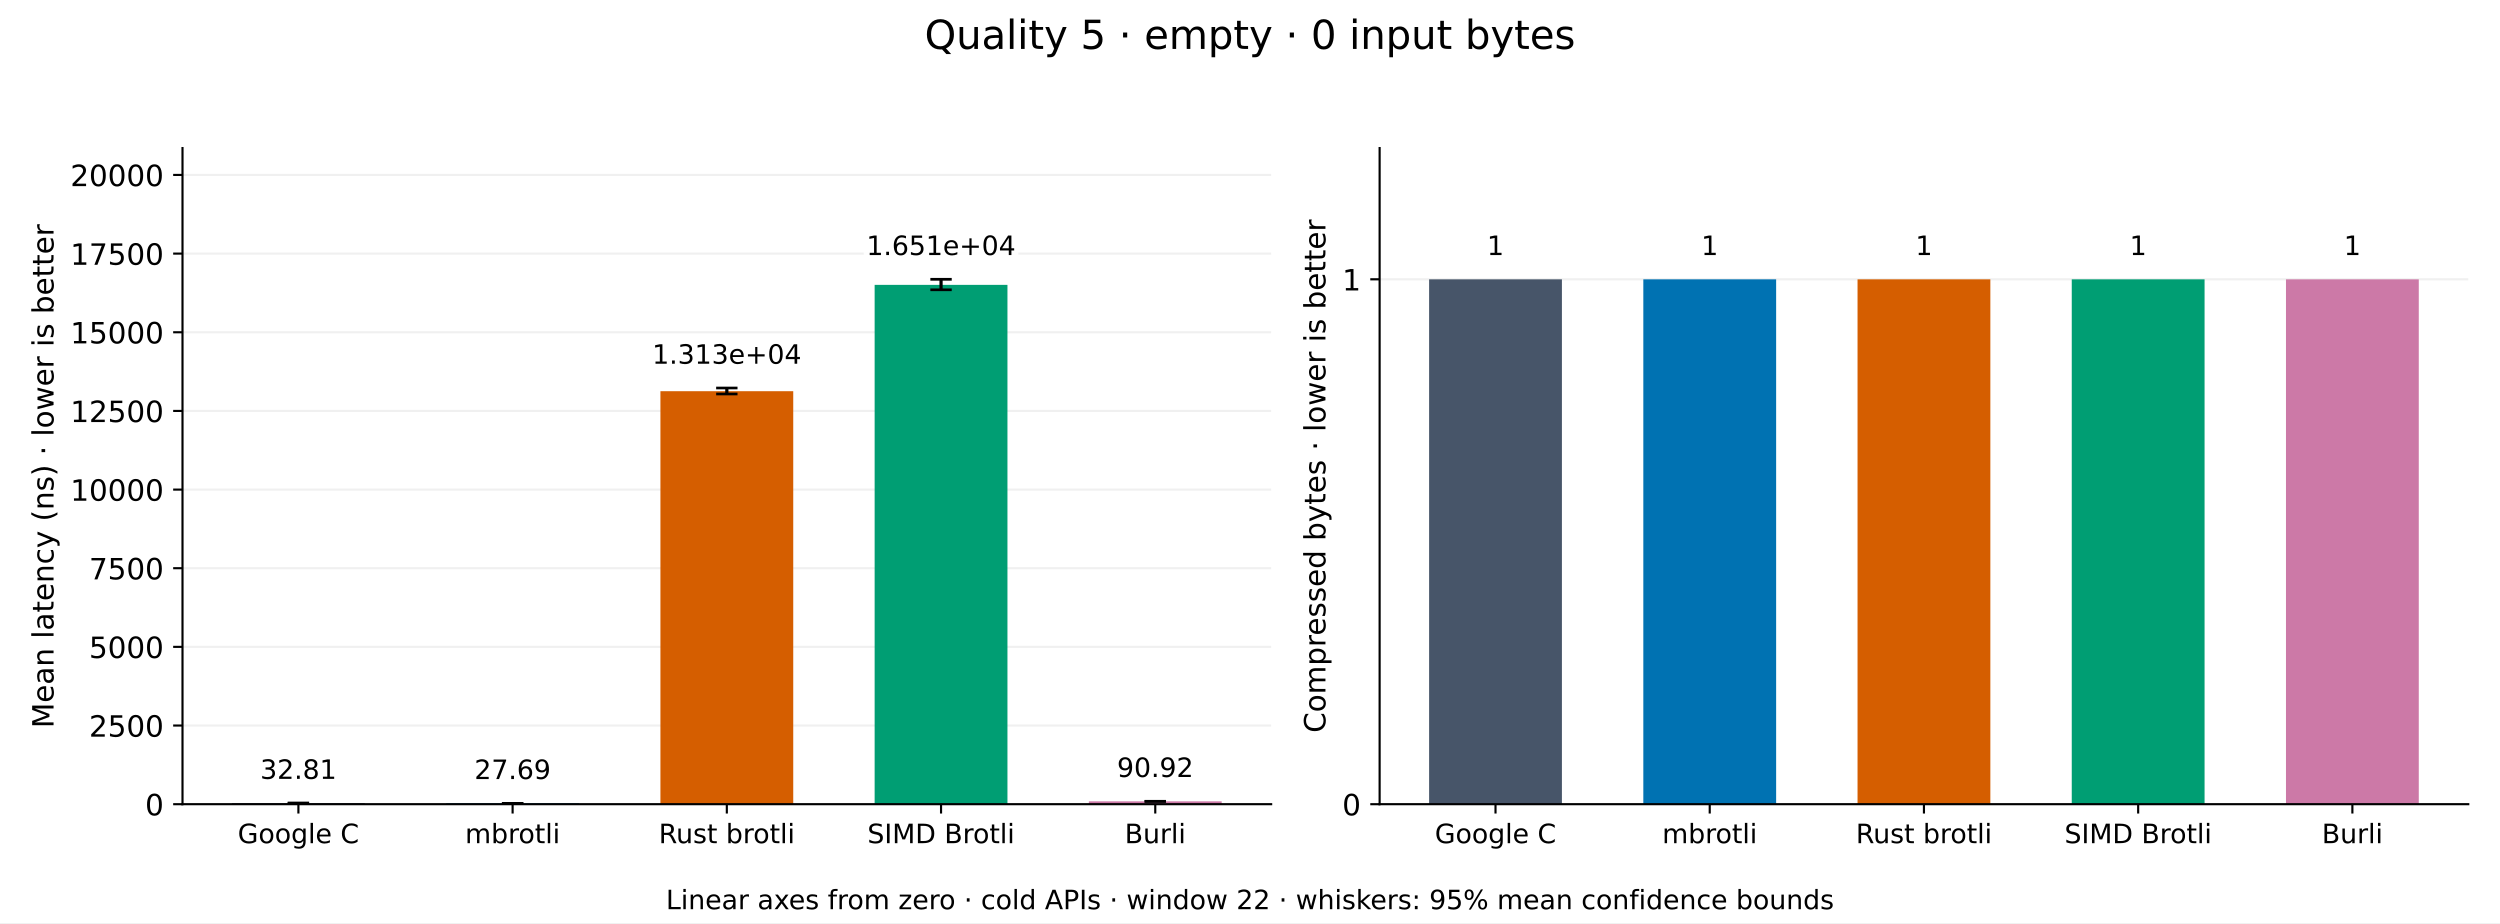
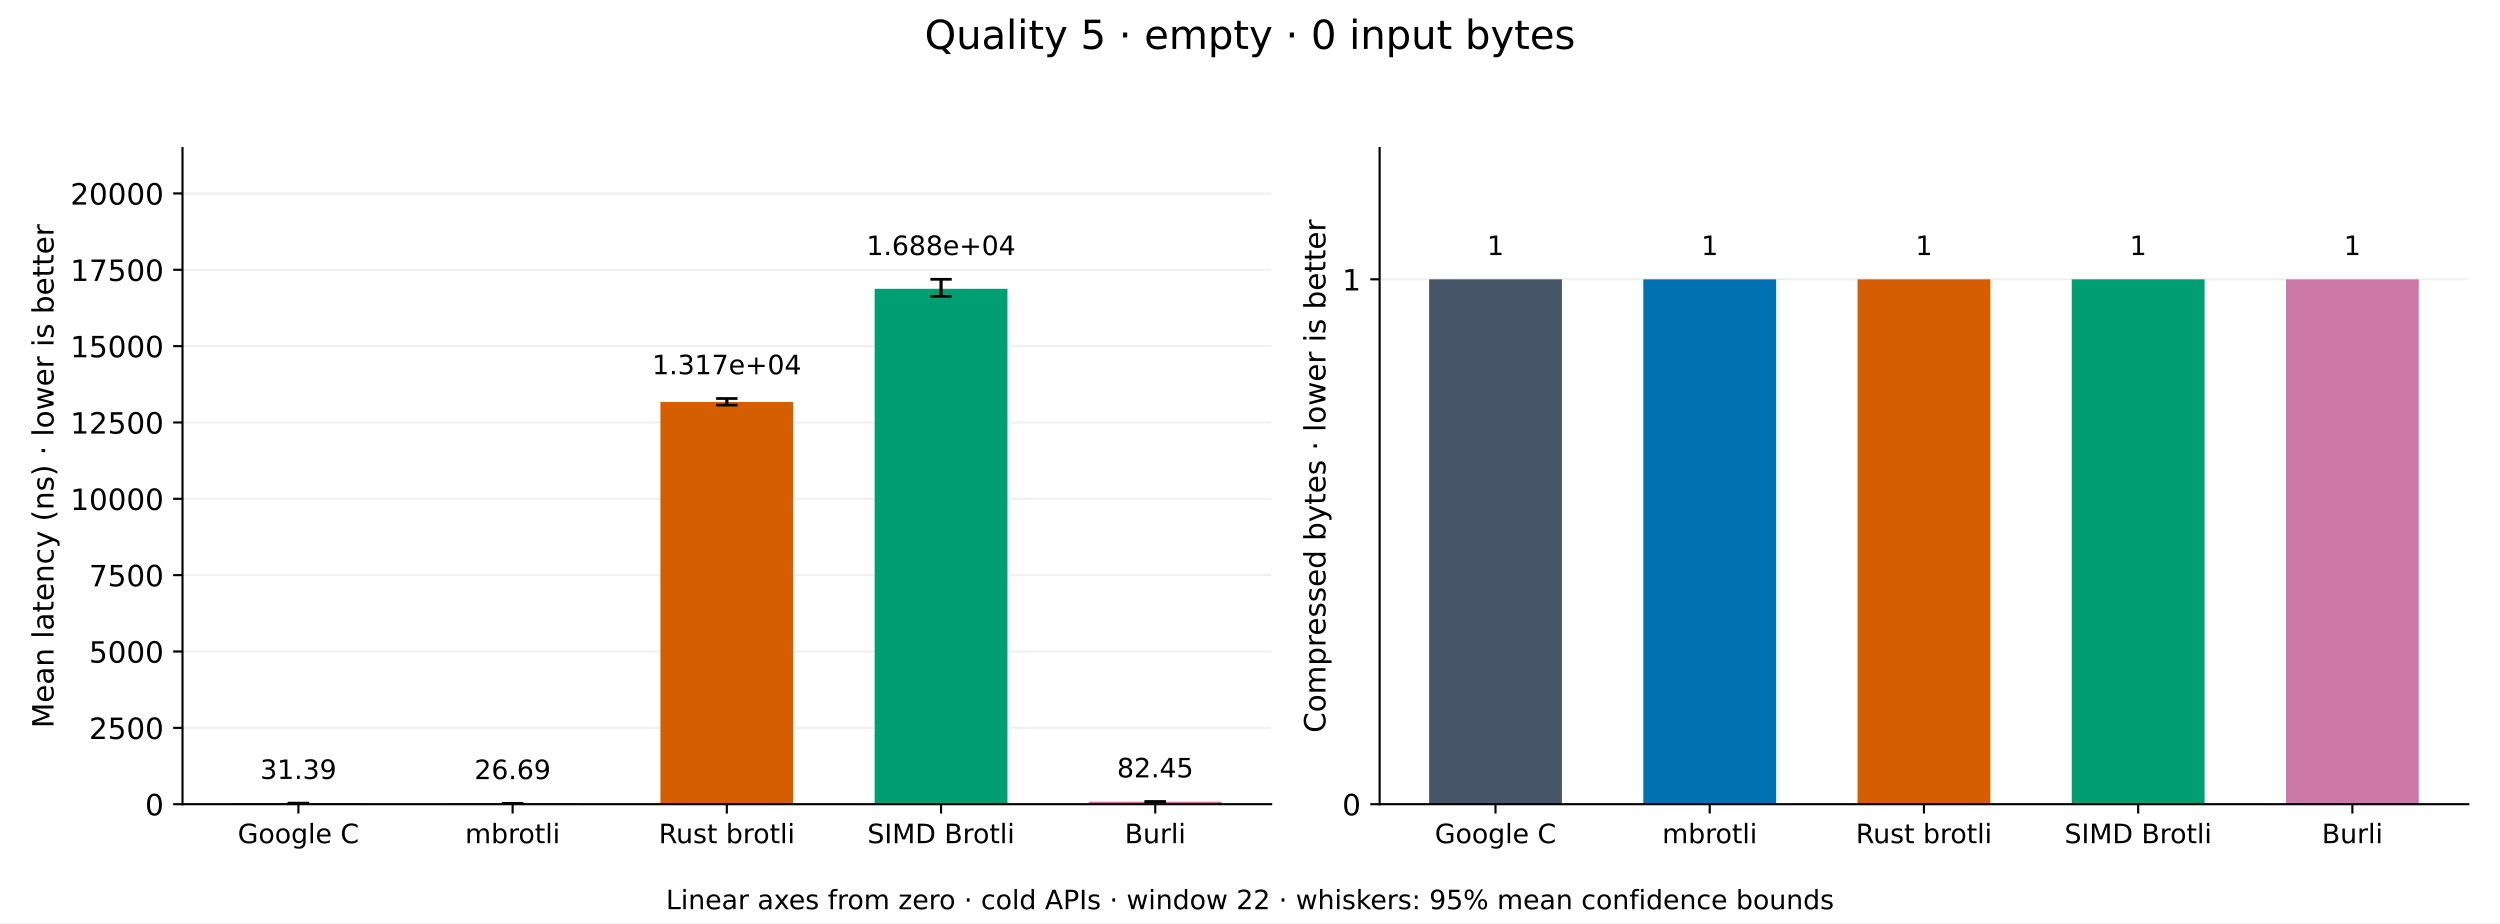
<svg xmlns="http://www.w3.org/2000/svg" xmlns:xlink="http://www.w3.org/1999/xlink" width="936pt" height="345.6pt" viewBox="0 0 936 345.6" version="1.1">
  <defs>
    <style type="text/css">*{stroke-linejoin: round; stroke-linecap: butt}</style>
  </defs>
  <g id="figure_1">
    <g id="patch_1">
      <path d="M 0 345.6 L 936 345.6 L 936 0 L 0 0 z " style="fill: #ffffff" />
    </g>
    <g id="axes_1">
      <g id="patch_2">
        <path d="M 68.33 301.088 L 475.92 301.088 L 475.92 55.44 L 68.33 55.44 z " style="fill: #ffffff" />
      </g>
      <g id="matplotlib.axis_1">
        <g id="xtick_1">
          <g id="line2d_1">
            <defs>
              <path id="m3d63aaa0ea" d="M 0 0 L 0 3.5 " style="stroke: #000000; stroke-width: 0.8" />
            </defs>
            <g>
              <use xlink:href="#m3d63aaa0ea" x="111.72" y="301.088" style="stroke: #000000; stroke-width: 0.8" />
            </g>
          </g>
          <g id="text_1">
            <text style="font-size: 10px; font-family: 'DejaVu Sans', 'Bitstream Vera Sans', 'Computer Modern Sans Serif', 'Lucida Grande', 'Verdana', 'Geneva', 'Lucid', 'Arial', 'Helvetica', 'Avant Garde', sans-serif; text-anchor: middle" x="111.72" y="315.686" transform="rotate(-0 111.7196 315.6864)">Google C</text>
          </g>
        </g>
        <g id="xtick_2">
          <g id="line2d_2">
            <g>
              <use xlink:href="#m3d63aaa0ea" x="191.922" y="301.088" style="stroke: #000000; stroke-width: 0.8" />
            </g>
          </g>
          <g id="text_2">
            <text style="font-size: 10px; font-family: 'DejaVu Sans', 'Bitstream Vera Sans', 'Computer Modern Sans Serif', 'Lucida Grande', 'Verdana', 'Geneva', 'Lucid', 'Arial', 'Helvetica', 'Avant Garde', sans-serif; text-anchor: middle" x="191.922" y="315.686" transform="rotate(-0 191.9223 315.6864)">mbrotli</text>
          </g>
        </g>
        <g id="xtick_3">
          <g id="line2d_3">
            <g>
              <use xlink:href="#m3d63aaa0ea" x="272.125" y="301.088" style="stroke: #000000; stroke-width: 0.8" />
            </g>
          </g>
          <g id="text_3">
            <text style="font-size: 10px; font-family: 'DejaVu Sans', 'Bitstream Vera Sans', 'Computer Modern Sans Serif', 'Lucida Grande', 'Verdana', 'Geneva', 'Lucid', 'Arial', 'Helvetica', 'Avant Garde', sans-serif; text-anchor: middle" x="272.125" y="315.686" transform="rotate(-0 272.125 315.6864)">Rust brotli</text>
          </g>
        </g>
        <g id="xtick_4">
          <g id="line2d_4">
            <g>
              <use xlink:href="#m3d63aaa0ea" x="352.328" y="301.088" style="stroke: #000000; stroke-width: 0.8" />
            </g>
          </g>
          <g id="text_4">
            <text style="font-size: 10px; font-family: 'DejaVu Sans', 'Bitstream Vera Sans', 'Computer Modern Sans Serif', 'Lucida Grande', 'Verdana', 'Geneva', 'Lucid', 'Arial', 'Helvetica', 'Avant Garde', sans-serif; text-anchor: middle" x="352.328" y="315.686" transform="rotate(-0 352.3277 315.6864)">SIMD Brotli</text>
          </g>
        </g>
        <g id="xtick_5">
          <g id="line2d_5">
            <g>
              <use xlink:href="#m3d63aaa0ea" x="432.53" y="301.088" style="stroke: #000000; stroke-width: 0.8" />
            </g>
          </g>
          <g id="text_5">
            <text style="font-size: 10px; font-family: 'DejaVu Sans', 'Bitstream Vera Sans', 'Computer Modern Sans Serif', 'Lucida Grande', 'Verdana', 'Geneva', 'Lucid', 'Arial', 'Helvetica', 'Avant Garde', sans-serif; text-anchor: middle" x="432.53" y="315.686" transform="rotate(-0 432.5304 315.6864)">Burli</text>
          </g>
        </g>
      </g>
      <g id="matplotlib.axis_2">
        <g id="ytick_1">
          <g id="line2d_6">
            <path d="M 68.33 301.088 L 475.92 301.088 " clip-path="url(#pfb11f768bd)" style="fill: none; stroke: #b0b0b0; stroke-opacity: 0.18; stroke-width: 0.8; stroke-linecap: square" />
          </g>
          <g id="line2d_7">
            <defs>
              <path id="mb6c034703b" d="M 0 0 L -3.5 0 " style="stroke: #000000; stroke-width: 0.8" />
            </defs>
            <g>
              <use xlink:href="#mb6c034703b" x="68.33" y="301.088" style="stroke: #000000; stroke-width: 0.8" />
            </g>
          </g>
          <g id="text_6">
            <text style="font-size: 11px; font-family: 'DejaVu Sans', 'Bitstream Vera Sans', 'Computer Modern Sans Serif', 'Lucida Grande', 'Verdana', 'Geneva', 'Lucid', 'Arial', 'Helvetica', 'Avant Garde', sans-serif; text-anchor: end" x="61.33" y="305.267" transform="rotate(-0 61.33 305.2671)">0</text>
          </g>
        </g>
        <g id="ytick_2">
          <g id="line2d_8">
-             <path d="M 68.33 271.64 L 475.92 271.64 " clip-path="url(#pfb11f768bd)" style="fill: none; stroke: #b0b0b0; stroke-opacity: 0.18; stroke-width: 0.8; stroke-linecap: square" />
+             <path d="M 68.33 272.505 L 475.92 272.505 " clip-path="url(#pfb11f768bd)" style="fill: none; stroke: #b0b0b0; stroke-opacity: 0.18; stroke-width: 0.8; stroke-linecap: square" />
          </g>
          <g id="line2d_9">
            <g>
-               <use xlink:href="#mb6c034703b" x="68.33" y="271.64" style="stroke: #000000; stroke-width: 0.8" />
+               <use xlink:href="#mb6c034703b" x="68.33" y="272.505" style="stroke: #000000; stroke-width: 0.8" />
            </g>
          </g>
          <g id="text_7">
-             <text style="font-size: 11px; font-family: 'DejaVu Sans', 'Bitstream Vera Sans', 'Computer Modern Sans Serif', 'Lucida Grande', 'Verdana', 'Geneva', 'Lucid', 'Arial', 'Helvetica', 'Avant Garde', sans-serif; text-anchor: end" x="61.33" y="275.819" transform="rotate(-0 61.33 275.8192)">2500</text>
+             <text style="font-size: 11px; font-family: 'DejaVu Sans', 'Bitstream Vera Sans', 'Computer Modern Sans Serif', 'Lucida Grande', 'Verdana', 'Geneva', 'Lucid', 'Arial', 'Helvetica', 'Avant Garde', sans-serif; text-anchor: end" x="61.33" y="276.684" transform="rotate(-0 61.33 276.6839)">2500</text>
          </g>
        </g>
        <g id="ytick_3">
          <g id="line2d_10">
-             <path d="M 68.33 242.192 L 475.92 242.192 " clip-path="url(#pfb11f768bd)" style="fill: none; stroke: #b0b0b0; stroke-opacity: 0.18; stroke-width: 0.8; stroke-linecap: square" />
+             <path d="M 68.33 243.921 L 475.92 243.921 " clip-path="url(#pfb11f768bd)" style="fill: none; stroke: #b0b0b0; stroke-opacity: 0.18; stroke-width: 0.8; stroke-linecap: square" />
          </g>
          <g id="line2d_11">
            <g>
-               <use xlink:href="#mb6c034703b" x="68.33" y="242.192" style="stroke: #000000; stroke-width: 0.8" />
+               <use xlink:href="#mb6c034703b" x="68.33" y="243.921" style="stroke: #000000; stroke-width: 0.8" />
            </g>
          </g>
          <g id="text_8">
-             <text style="font-size: 11px; font-family: 'DejaVu Sans', 'Bitstream Vera Sans', 'Computer Modern Sans Serif', 'Lucida Grande', 'Verdana', 'Geneva', 'Lucid', 'Arial', 'Helvetica', 'Avant Garde', sans-serif; text-anchor: end" x="61.33" y="246.371" transform="rotate(-0 61.33 246.3712)">5000</text>
+             <text style="font-size: 11px; font-family: 'DejaVu Sans', 'Bitstream Vera Sans', 'Computer Modern Sans Serif', 'Lucida Grande', 'Verdana', 'Geneva', 'Lucid', 'Arial', 'Helvetica', 'Avant Garde', sans-serif; text-anchor: end" x="61.33" y="248.101" transform="rotate(-0 61.33 248.1006)">5000</text>
          </g>
        </g>
        <g id="ytick_4">
          <g id="line2d_12">
-             <path d="M 68.33 212.744 L 475.92 212.744 " clip-path="url(#pfb11f768bd)" style="fill: none; stroke: #b0b0b0; stroke-opacity: 0.18; stroke-width: 0.8; stroke-linecap: square" />
+             <path d="M 68.33 215.338 L 475.92 215.338 " clip-path="url(#pfb11f768bd)" style="fill: none; stroke: #b0b0b0; stroke-opacity: 0.18; stroke-width: 0.8; stroke-linecap: square" />
          </g>
          <g id="line2d_13">
            <g>
-               <use xlink:href="#mb6c034703b" x="68.33" y="212.744" style="stroke: #000000; stroke-width: 0.8" />
+               <use xlink:href="#mb6c034703b" x="68.33" y="215.338" style="stroke: #000000; stroke-width: 0.8" />
            </g>
          </g>
          <g id="text_9">
-             <text style="font-size: 11px; font-family: 'DejaVu Sans', 'Bitstream Vera Sans', 'Computer Modern Sans Serif', 'Lucida Grande', 'Verdana', 'Geneva', 'Lucid', 'Arial', 'Helvetica', 'Avant Garde', sans-serif; text-anchor: end" x="61.33" y="216.923" transform="rotate(-0 61.33 216.9232)">7500</text>
+             <text style="font-size: 11px; font-family: 'DejaVu Sans', 'Bitstream Vera Sans', 'Computer Modern Sans Serif', 'Lucida Grande', 'Verdana', 'Geneva', 'Lucid', 'Arial', 'Helvetica', 'Avant Garde', sans-serif; text-anchor: end" x="61.33" y="219.517" transform="rotate(-0 61.33 219.5173)">7500</text>
          </g>
        </g>
        <g id="ytick_5">
          <g id="line2d_14">
-             <path d="M 68.33 183.296 L 475.92 183.296 " clip-path="url(#pfb11f768bd)" style="fill: none; stroke: #b0b0b0; stroke-opacity: 0.18; stroke-width: 0.8; stroke-linecap: square" />
+             <path d="M 68.33 186.755 L 475.92 186.755 " clip-path="url(#pfb11f768bd)" style="fill: none; stroke: #b0b0b0; stroke-opacity: 0.18; stroke-width: 0.8; stroke-linecap: square" />
          </g>
          <g id="line2d_15">
            <g>
-               <use xlink:href="#mb6c034703b" x="68.33" y="183.296" style="stroke: #000000; stroke-width: 0.8" />
+               <use xlink:href="#mb6c034703b" x="68.33" y="186.755" style="stroke: #000000; stroke-width: 0.8" />
            </g>
          </g>
          <g id="text_10">
-             <text style="font-size: 11px; font-family: 'DejaVu Sans', 'Bitstream Vera Sans', 'Computer Modern Sans Serif', 'Lucida Grande', 'Verdana', 'Geneva', 'Lucid', 'Arial', 'Helvetica', 'Avant Garde', sans-serif; text-anchor: end" x="61.33" y="187.475" transform="rotate(-0 61.33 187.4753)">10000</text>
+             <text style="font-size: 11px; font-family: 'DejaVu Sans', 'Bitstream Vera Sans', 'Computer Modern Sans Serif', 'Lucida Grande', 'Verdana', 'Geneva', 'Lucid', 'Arial', 'Helvetica', 'Avant Garde', sans-serif; text-anchor: end" x="61.33" y="190.934" transform="rotate(-0 61.33 190.934)">10000</text>
          </g>
        </g>
        <g id="ytick_6">
          <g id="line2d_16">
-             <path d="M 68.33 153.848 L 475.92 153.848 " clip-path="url(#pfb11f768bd)" style="fill: none; stroke: #b0b0b0; stroke-opacity: 0.18; stroke-width: 0.8; stroke-linecap: square" />
+             <path d="M 68.33 158.172 L 475.92 158.172 " clip-path="url(#pfb11f768bd)" style="fill: none; stroke: #b0b0b0; stroke-opacity: 0.18; stroke-width: 0.8; stroke-linecap: square" />
          </g>
          <g id="line2d_17">
            <g>
-               <use xlink:href="#mb6c034703b" x="68.33" y="153.848" style="stroke: #000000; stroke-width: 0.8" />
+               <use xlink:href="#mb6c034703b" x="68.33" y="158.172" style="stroke: #000000; stroke-width: 0.8" />
            </g>
          </g>
          <g id="text_11">
-             <text style="font-size: 11px; font-family: 'DejaVu Sans', 'Bitstream Vera Sans', 'Computer Modern Sans Serif', 'Lucida Grande', 'Verdana', 'Geneva', 'Lucid', 'Arial', 'Helvetica', 'Avant Garde', sans-serif; text-anchor: end" x="61.33" y="158.027" transform="rotate(-0 61.33 158.0273)">12500</text>
+             <text style="font-size: 11px; font-family: 'DejaVu Sans', 'Bitstream Vera Sans', 'Computer Modern Sans Serif', 'Lucida Grande', 'Verdana', 'Geneva', 'Lucid', 'Arial', 'Helvetica', 'Avant Garde', sans-serif; text-anchor: end" x="61.33" y="162.351" transform="rotate(-0 61.33 162.3507)">12500</text>
          </g>
        </g>
        <g id="ytick_7">
          <g id="line2d_18">
-             <path d="M 68.33 124.4 L 475.92 124.4 " clip-path="url(#pfb11f768bd)" style="fill: none; stroke: #b0b0b0; stroke-opacity: 0.18; stroke-width: 0.8; stroke-linecap: square" />
+             <path d="M 68.33 129.588 L 475.92 129.588 " clip-path="url(#pfb11f768bd)" style="fill: none; stroke: #b0b0b0; stroke-opacity: 0.18; stroke-width: 0.8; stroke-linecap: square" />
          </g>
          <g id="line2d_19">
            <g>
-               <use xlink:href="#mb6c034703b" x="68.33" y="124.4" style="stroke: #000000; stroke-width: 0.8" />
+               <use xlink:href="#mb6c034703b" x="68.33" y="129.588" style="stroke: #000000; stroke-width: 0.8" />
            </g>
          </g>
          <g id="text_12">
-             <text style="font-size: 11px; font-family: 'DejaVu Sans', 'Bitstream Vera Sans', 'Computer Modern Sans Serif', 'Lucida Grande', 'Verdana', 'Geneva', 'Lucid', 'Arial', 'Helvetica', 'Avant Garde', sans-serif; text-anchor: end" x="61.33" y="128.579" transform="rotate(-0 61.33 128.5794)">15000</text>
+             <text style="font-size: 11px; font-family: 'DejaVu Sans', 'Bitstream Vera Sans', 'Computer Modern Sans Serif', 'Lucida Grande', 'Verdana', 'Geneva', 'Lucid', 'Arial', 'Helvetica', 'Avant Garde', sans-serif; text-anchor: end" x="61.33" y="133.767" transform="rotate(-0 61.33 133.7674)">15000</text>
          </g>
        </g>
        <g id="ytick_8">
          <g id="line2d_20">
-             <path d="M 68.33 94.952 L 475.92 94.952 " clip-path="url(#pfb11f768bd)" style="fill: none; stroke: #b0b0b0; stroke-opacity: 0.18; stroke-width: 0.8; stroke-linecap: square" />
+             <path d="M 68.33 101.005 L 475.92 101.005 " clip-path="url(#pfb11f768bd)" style="fill: none; stroke: #b0b0b0; stroke-opacity: 0.18; stroke-width: 0.8; stroke-linecap: square" />
          </g>
          <g id="line2d_21">
            <g>
-               <use xlink:href="#mb6c034703b" x="68.33" y="94.952" style="stroke: #000000; stroke-width: 0.8" />
+               <use xlink:href="#mb6c034703b" x="68.33" y="101.005" style="stroke: #000000; stroke-width: 0.8" />
            </g>
          </g>
          <g id="text_13">
-             <text style="font-size: 11px; font-family: 'DejaVu Sans', 'Bitstream Vera Sans', 'Computer Modern Sans Serif', 'Lucida Grande', 'Verdana', 'Geneva', 'Lucid', 'Arial', 'Helvetica', 'Avant Garde', sans-serif; text-anchor: end" x="61.33" y="99.131" transform="rotate(-0 61.33 99.13139)">17500</text>
+             <text style="font-size: 11px; font-family: 'DejaVu Sans', 'Bitstream Vera Sans', 'Computer Modern Sans Serif', 'Lucida Grande', 'Verdana', 'Geneva', 'Lucid', 'Arial', 'Helvetica', 'Avant Garde', sans-serif; text-anchor: end" x="61.33" y="105.184" transform="rotate(-0 61.33 105.1841)">17500</text>
          </g>
        </g>
        <g id="ytick_9">
          <g id="line2d_22">
-             <path d="M 68.33 65.504 L 475.92 65.504 " clip-path="url(#pfb11f768bd)" style="fill: none; stroke: #b0b0b0; stroke-opacity: 0.18; stroke-width: 0.8; stroke-linecap: square" />
+             <path d="M 68.33 72.422 L 475.92 72.422 " clip-path="url(#pfb11f768bd)" style="fill: none; stroke: #b0b0b0; stroke-opacity: 0.18; stroke-width: 0.8; stroke-linecap: square" />
          </g>
          <g id="line2d_23">
            <g>
-               <use xlink:href="#mb6c034703b" x="68.33" y="65.504" style="stroke: #000000; stroke-width: 0.8" />
+               <use xlink:href="#mb6c034703b" x="68.33" y="72.422" style="stroke: #000000; stroke-width: 0.8" />
            </g>
          </g>
          <g id="text_14">
-             <text style="font-size: 11px; font-family: 'DejaVu Sans', 'Bitstream Vera Sans', 'Computer Modern Sans Serif', 'Lucida Grande', 'Verdana', 'Geneva', 'Lucid', 'Arial', 'Helvetica', 'Avant Garde', sans-serif; text-anchor: end" x="61.33" y="69.683" transform="rotate(-0 61.33 69.68343)">20000</text>
+             <text style="font-size: 11px; font-family: 'DejaVu Sans', 'Bitstream Vera Sans', 'Computer Modern Sans Serif', 'Lucida Grande', 'Verdana', 'Geneva', 'Lucid', 'Arial', 'Helvetica', 'Avant Garde', sans-serif; text-anchor: end" x="61.33" y="76.601" transform="rotate(-0 61.33 76.60081)">20000</text>
          </g>
        </g>
        <g id="text_15">
          <text style="font-size: 11px; font-family: 'DejaVu Sans', 'Bitstream Vera Sans', 'Computer Modern Sans Serif', 'Lucida Grande', 'Verdana', 'Geneva', 'Lucid', 'Arial', 'Helvetica', 'Avant Garde', sans-serif; text-anchor: middle" x="20.049" y="178.264" transform="rotate(-90 20.04859 178.264)">Mean latency (ns) · lower is better</text>
        </g>
      </g>
      <g id="patch_3">
-         <path d="M 86.857 301.088 L 136.582 301.088 L 136.582 300.701 L 86.857 300.701 z " clip-path="url(#pfb11f768bd)" style="fill: #475569" />
+         <path d="M 86.857 301.088 L 136.582 301.088 L 136.582 300.729 L 86.857 300.729 z " clip-path="url(#pfb11f768bd)" style="fill: #475569" />
      </g>
      <g id="patch_4">
-         <path d="M 167.059 301.088 L 216.785 301.088 L 216.785 300.762 L 167.059 300.762 z " clip-path="url(#pfb11f768bd)" style="fill: #0072b2" />
+         <path d="M 167.059 301.088 L 216.785 301.088 L 216.785 300.783 L 167.059 300.783 z " clip-path="url(#pfb11f768bd)" style="fill: #0072b2" />
      </g>
      <g id="patch_5">
-         <path d="M 247.262 301.088 L 296.988 301.088 L 296.988 146.471 L 247.262 146.471 z " clip-path="url(#pfb11f768bd)" style="fill: #d55e00" />
+         <path d="M 247.262 301.088 L 296.988 301.088 L 296.988 150.519 L 247.262 150.519 z " clip-path="url(#pfb11f768bd)" style="fill: #d55e00" />
      </g>
      <g id="patch_6">
-         <path d="M 327.465 301.088 L 377.191 301.088 L 377.191 106.644 L 327.465 106.644 z " clip-path="url(#pfb11f768bd)" style="fill: #009e73" />
+         <path d="M 327.465 301.088 L 377.191 301.088 L 377.191 108.138 L 327.465 108.138 z " clip-path="url(#pfb11f768bd)" style="fill: #009e73" />
      </g>
      <g id="patch_7">
-         <path d="M 407.668 301.088 L 457.393 301.088 L 457.393 300.017 L 407.668 300.017 z " clip-path="url(#pfb11f768bd)" style="fill: #cc79a7" />
+         <path d="M 407.668 301.088 L 457.393 301.088 L 457.393 300.145 L 407.668 300.145 z " clip-path="url(#pfb11f768bd)" style="fill: #cc79a7" />
      </g>
      <g id="LineCollection_1">
-         <path d="M 111.72 300.706 L 111.72 300.697 " clip-path="url(#pfb11f768bd)" style="fill: none; stroke: #000000; stroke-width: 1.2" />
-         <path d="M 191.922 300.766 L 191.922 300.758 " clip-path="url(#pfb11f768bd)" style="fill: none; stroke: #000000; stroke-width: 1.2" />
-         <path d="M 272.125 147.511 L 272.125 145.27 " clip-path="url(#pfb11f768bd)" style="fill: none; stroke: #000000; stroke-width: 1.2" />
-         <path d="M 352.328 108.509 L 352.328 104.57 " clip-path="url(#pfb11f768bd)" style="fill: none; stroke: #000000; stroke-width: 1.2" />
-         <path d="M 432.53 300.039 L 432.53 299.994 " clip-path="url(#pfb11f768bd)" style="fill: none; stroke: #000000; stroke-width: 1.2" />
+         <path d="M 111.72 300.731 L 111.72 300.727 " clip-path="url(#pfb11f768bd)" style="fill: none; stroke: #000000; stroke-width: 1.2" />
+         <path d="M 191.922 300.786 L 191.922 300.779 " clip-path="url(#pfb11f768bd)" style="fill: none; stroke: #000000; stroke-width: 1.2" />
+         <path d="M 272.125 151.682 L 272.125 149.199 " clip-path="url(#pfb11f768bd)" style="fill: none; stroke: #000000; stroke-width: 1.2" />
+         <path d="M 352.328 110.951 L 352.328 104.57 " clip-path="url(#pfb11f768bd)" style="fill: none; stroke: #000000; stroke-width: 1.2" />
+         <path d="M 432.53 300.151 L 432.53 300.139 " clip-path="url(#pfb11f768bd)" style="fill: none; stroke: #000000; stroke-width: 1.2" />
      </g>
      <g id="line2d_24">
        <defs>
          <path id="ma4d3aa00d3" d="M 4 0 L -4 -0 " style="stroke: #000000" />
        </defs>
        <g clip-path="url(#pfb11f768bd)">
-           <use xlink:href="#ma4d3aa00d3" x="111.72" y="300.706" style="fill: #1f77b4; stroke: #000000" />
-           <use xlink:href="#ma4d3aa00d3" x="191.922" y="300.766" style="fill: #1f77b4; stroke: #000000" />
-           <use xlink:href="#ma4d3aa00d3" x="272.125" y="147.511" style="fill: #1f77b4; stroke: #000000" />
-           <use xlink:href="#ma4d3aa00d3" x="352.328" y="108.509" style="fill: #1f77b4; stroke: #000000" />
-           <use xlink:href="#ma4d3aa00d3" x="432.53" y="300.039" style="fill: #1f77b4; stroke: #000000" />
+           <use xlink:href="#ma4d3aa00d3" x="111.72" y="300.731" style="fill: #1f77b4; stroke: #000000" />
+           <use xlink:href="#ma4d3aa00d3" x="191.922" y="300.786" style="fill: #1f77b4; stroke: #000000" />
+           <use xlink:href="#ma4d3aa00d3" x="272.125" y="151.682" style="fill: #1f77b4; stroke: #000000" />
+           <use xlink:href="#ma4d3aa00d3" x="352.328" y="110.951" style="fill: #1f77b4; stroke: #000000" />
+           <use xlink:href="#ma4d3aa00d3" x="432.53" y="300.151" style="fill: #1f77b4; stroke: #000000" />
        </g>
      </g>
      <g id="line2d_25">
        <g clip-path="url(#pfb11f768bd)">
-           <use xlink:href="#ma4d3aa00d3" x="111.72" y="300.697" style="fill: #1f77b4; stroke: #000000" />
-           <use xlink:href="#ma4d3aa00d3" x="191.922" y="300.758" style="fill: #1f77b4; stroke: #000000" />
-           <use xlink:href="#ma4d3aa00d3" x="272.125" y="145.27" style="fill: #1f77b4; stroke: #000000" />
+           <use xlink:href="#ma4d3aa00d3" x="111.72" y="300.727" style="fill: #1f77b4; stroke: #000000" />
+           <use xlink:href="#ma4d3aa00d3" x="191.922" y="300.779" style="fill: #1f77b4; stroke: #000000" />
+           <use xlink:href="#ma4d3aa00d3" x="272.125" y="149.199" style="fill: #1f77b4; stroke: #000000" />
          <use xlink:href="#ma4d3aa00d3" x="352.328" y="104.57" style="fill: #1f77b4; stroke: #000000" />
-           <use xlink:href="#ma4d3aa00d3" x="432.53" y="299.994" style="fill: #1f77b4; stroke: #000000" />
+           <use xlink:href="#ma4d3aa00d3" x="432.53" y="300.139" style="fill: #1f77b4; stroke: #000000" />
        </g>
      </g>
      <g id="patch_8">
        <path d="M 68.33 301.088 L 68.33 55.44 " style="fill: none; stroke: #000000; stroke-width: 0.8; stroke-linejoin: miter; stroke-linecap: square" />
      </g>
      <g id="patch_9">
        <path d="M 68.33 301.088 L 475.92 301.088 " style="fill: none; stroke: #000000; stroke-width: 0.8; stroke-linejoin: miter; stroke-linecap: square" />
      </g>
      <g id="text_16">
        <g id="patch_10">
-           <path d="M 96.406 294.697 L 127.034 294.697 L 127.034 283.019 L 96.406 283.019 z " style="fill: #ffffff; opacity: 0.9" />
-         </g>
-         <text style="font-size: 10px; font-family: 'DejaVu Sans', 'Bitstream Vera Sans', 'Computer Modern Sans Serif', 'Lucida Grande', 'Verdana', 'Geneva', 'Lucid', 'Arial', 'Helvetica', 'Avant Garde', sans-serif; text-anchor: middle" x="111.72" y="291.617" transform="rotate(-0 111.7196 291.6171)">32.81</text>
+           <path d="M 96.406 294.727 L 127.034 294.727 L 127.034 283.049 L 96.406 283.049 z " style="fill: #ffffff; opacity: 0.9" />
+         </g>
+         <text style="font-size: 10px; font-family: 'DejaVu Sans', 'Bitstream Vera Sans', 'Computer Modern Sans Serif', 'Lucida Grande', 'Verdana', 'Geneva', 'Lucid', 'Arial', 'Helvetica', 'Avant Garde', sans-serif; text-anchor: middle" x="111.72" y="291.647" transform="rotate(-0 111.7196 291.647)">31.39</text>
      </g>
      <g id="text_17">
        <g id="patch_11">
-           <path d="M 176.608 294.758 L 207.236 294.758 L 207.236 283.079 L 176.608 283.079 z " style="fill: #ffffff; opacity: 0.9" />
-         </g>
-         <text style="font-size: 10px; font-family: 'DejaVu Sans', 'Bitstream Vera Sans', 'Computer Modern Sans Serif', 'Lucida Grande', 'Verdana', 'Geneva', 'Lucid', 'Arial', 'Helvetica', 'Avant Garde', sans-serif; text-anchor: middle" x="191.922" y="291.678" transform="rotate(-0 191.9223 291.6779)">27.69</text>
+           <path d="M 176.608 294.779 L 207.236 294.779 L 207.236 283.101 L 176.608 283.101 z " style="fill: #ffffff; opacity: 0.9" />
+         </g>
+         <text style="font-size: 10px; font-family: 'DejaVu Sans', 'Bitstream Vera Sans', 'Computer Modern Sans Serif', 'Lucida Grande', 'Verdana', 'Geneva', 'Lucid', 'Arial', 'Helvetica', 'Avant Garde', sans-serif; text-anchor: middle" x="191.922" y="291.7" transform="rotate(-0 191.9223 291.6997)">26.69</text>
      </g>
      <g id="text_18">
        <g id="patch_12">
-           <path d="M 243.182 139.27 L 301.068 139.27 L 301.068 127.592 L 243.182 127.592 z " style="fill: #ffffff; opacity: 0.9" />
-         </g>
-         <text style="font-size: 10px; font-family: 'DejaVu Sans', 'Bitstream Vera Sans', 'Computer Modern Sans Serif', 'Lucida Grande', 'Verdana', 'Geneva', 'Lucid', 'Arial', 'Helvetica', 'Avant Garde', sans-serif; text-anchor: middle" x="272.125" y="136.19" transform="rotate(-0 272.125 136.1904)">1.313e+04</text>
+           <path d="M 243.182 143.199 L 301.068 143.199 L 301.068 131.521 L 243.182 131.521 z " style="fill: #ffffff; opacity: 0.9" />
+         </g>
+         <text style="font-size: 10px; font-family: 'DejaVu Sans', 'Bitstream Vera Sans', 'Computer Modern Sans Serif', 'Lucida Grande', 'Verdana', 'Geneva', 'Lucid', 'Arial', 'Helvetica', 'Avant Garde', sans-serif; text-anchor: middle" x="272.125" y="140.119" transform="rotate(-0 272.125 140.1192)">1.317e+04</text>
      </g>
      <g id="text_19">
        <g id="patch_13">
          <path d="M 323.385 98.57 L 381.271 98.57 L 381.271 86.891 L 323.385 86.891 z " style="fill: #ffffff; opacity: 0.9" />
        </g>
-         <text style="font-size: 10px; font-family: 'DejaVu Sans', 'Bitstream Vera Sans', 'Computer Modern Sans Serif', 'Lucida Grande', 'Verdana', 'Geneva', 'Lucid', 'Arial', 'Helvetica', 'Avant Garde', sans-serif; text-anchor: middle" x="352.328" y="95.49" transform="rotate(-0 352.3277 95.48991)">1.651e+04</text>
+         <text style="font-size: 10px; font-family: 'DejaVu Sans', 'Bitstream Vera Sans', 'Computer Modern Sans Serif', 'Lucida Grande', 'Verdana', 'Geneva', 'Lucid', 'Arial', 'Helvetica', 'Avant Garde', sans-serif; text-anchor: middle" x="352.328" y="95.49" transform="rotate(-0 352.3277 95.48991)">1.688e+04</text>
      </g>
      <g id="text_20">
        <g id="patch_14">
-           <path d="M 417.216 293.994 L 447.844 293.994 L 447.844 282.316 L 417.216 282.316 z " style="fill: #ffffff; opacity: 0.9" />
-         </g>
-         <text style="font-size: 10px; font-family: 'DejaVu Sans', 'Bitstream Vera Sans', 'Computer Modern Sans Serif', 'Lucida Grande', 'Verdana', 'Geneva', 'Lucid', 'Arial', 'Helvetica', 'Avant Garde', sans-serif; text-anchor: middle" x="432.53" y="290.915" transform="rotate(-0 432.5304 290.9146)">90.92</text>
+           <path d="M 417.216 294.139 L 447.844 294.139 L 447.844 282.461 L 417.216 282.461 z " style="fill: #ffffff; opacity: 0.9" />
+         </g>
+         <text style="font-size: 10px; font-family: 'DejaVu Sans', 'Bitstream Vera Sans', 'Computer Modern Sans Serif', 'Lucida Grande', 'Verdana', 'Geneva', 'Lucid', 'Arial', 'Helvetica', 'Avant Garde', sans-serif; text-anchor: middle" x="432.53" y="291.059" transform="rotate(-0 432.5304 291.0593)">82.45</text>
      </g>
    </g>
    <g id="axes_2">
      <g id="patch_15">
        <path d="M 516.53 301.088 L 924.12 301.088 L 924.12 55.44 L 516.53 55.44 z " style="fill: #ffffff" />
      </g>
      <g id="matplotlib.axis_3">
        <g id="xtick_6">
          <g id="line2d_26">
            <g>
              <use xlink:href="#m3d63aaa0ea" x="559.92" y="301.088" style="stroke: #000000; stroke-width: 0.8" />
            </g>
          </g>
          <g id="text_21">
            <text style="font-size: 10px; font-family: 'DejaVu Sans', 'Bitstream Vera Sans', 'Computer Modern Sans Serif', 'Lucida Grande', 'Verdana', 'Geneva', 'Lucid', 'Arial', 'Helvetica', 'Avant Garde', sans-serif; text-anchor: middle" x="559.92" y="315.686" transform="rotate(-0 559.9196 315.6864)">Google C</text>
          </g>
        </g>
        <g id="xtick_7">
          <g id="line2d_27">
            <g>
              <use xlink:href="#m3d63aaa0ea" x="640.122" y="301.088" style="stroke: #000000; stroke-width: 0.8" />
            </g>
          </g>
          <g id="text_22">
            <text style="font-size: 10px; font-family: 'DejaVu Sans', 'Bitstream Vera Sans', 'Computer Modern Sans Serif', 'Lucida Grande', 'Verdana', 'Geneva', 'Lucid', 'Arial', 'Helvetica', 'Avant Garde', sans-serif; text-anchor: middle" x="640.122" y="315.686" transform="rotate(-0 640.1223 315.6864)">mbrotli</text>
          </g>
        </g>
        <g id="xtick_8">
          <g id="line2d_28">
            <g>
              <use xlink:href="#m3d63aaa0ea" x="720.325" y="301.088" style="stroke: #000000; stroke-width: 0.8" />
            </g>
          </g>
          <g id="text_23">
            <text style="font-size: 10px; font-family: 'DejaVu Sans', 'Bitstream Vera Sans', 'Computer Modern Sans Serif', 'Lucida Grande', 'Verdana', 'Geneva', 'Lucid', 'Arial', 'Helvetica', 'Avant Garde', sans-serif; text-anchor: middle" x="720.325" y="315.686" transform="rotate(-0 720.325 315.6864)">Rust brotli</text>
          </g>
        </g>
        <g id="xtick_9">
          <g id="line2d_29">
            <g>
              <use xlink:href="#m3d63aaa0ea" x="800.528" y="301.088" style="stroke: #000000; stroke-width: 0.8" />
            </g>
          </g>
          <g id="text_24">
            <text style="font-size: 10px; font-family: 'DejaVu Sans', 'Bitstream Vera Sans', 'Computer Modern Sans Serif', 'Lucida Grande', 'Verdana', 'Geneva', 'Lucid', 'Arial', 'Helvetica', 'Avant Garde', sans-serif; text-anchor: middle" x="800.528" y="315.686" transform="rotate(-0 800.5277 315.6864)">SIMD Brotli</text>
          </g>
        </g>
        <g id="xtick_10">
          <g id="line2d_30">
            <g>
              <use xlink:href="#m3d63aaa0ea" x="880.73" y="301.088" style="stroke: #000000; stroke-width: 0.8" />
            </g>
          </g>
          <g id="text_25">
            <text style="font-size: 10px; font-family: 'DejaVu Sans', 'Bitstream Vera Sans', 'Computer Modern Sans Serif', 'Lucida Grande', 'Verdana', 'Geneva', 'Lucid', 'Arial', 'Helvetica', 'Avant Garde', sans-serif; text-anchor: middle" x="880.73" y="315.686" transform="rotate(-0 880.7304 315.6864)">Burli</text>
          </g>
        </g>
      </g>
      <g id="matplotlib.axis_4">
        <g id="ytick_10">
          <g id="line2d_31">
            <path d="M 516.53 301.088 L 924.12 301.088 " clip-path="url(#p5b4d335245)" style="fill: none; stroke: #b0b0b0; stroke-opacity: 0.18; stroke-width: 0.8; stroke-linecap: square" />
          </g>
          <g id="line2d_32">
            <g>
              <use xlink:href="#mb6c034703b" x="516.53" y="301.088" style="stroke: #000000; stroke-width: 0.8" />
            </g>
          </g>
          <g id="text_26">
            <text style="font-size: 11px; font-family: 'DejaVu Sans', 'Bitstream Vera Sans', 'Computer Modern Sans Serif', 'Lucida Grande', 'Verdana', 'Geneva', 'Lucid', 'Arial', 'Helvetica', 'Avant Garde', sans-serif; text-anchor: end" x="509.53" y="305.267" transform="rotate(-0 509.53 305.2671)">0</text>
          </g>
        </g>
        <g id="ytick_11">
          <g id="line2d_33">
            <path d="M 516.53 104.57 L 924.12 104.57 " clip-path="url(#p5b4d335245)" style="fill: none; stroke: #b0b0b0; stroke-opacity: 0.18; stroke-width: 0.8; stroke-linecap: square" />
          </g>
          <g id="line2d_34">
            <g>
              <use xlink:href="#mb6c034703b" x="516.53" y="104.57" style="stroke: #000000; stroke-width: 0.8" />
            </g>
          </g>
          <g id="text_27">
            <text style="font-size: 11px; font-family: 'DejaVu Sans', 'Bitstream Vera Sans', 'Computer Modern Sans Serif', 'Lucida Grande', 'Verdana', 'Geneva', 'Lucid', 'Arial', 'Helvetica', 'Avant Garde', sans-serif; text-anchor: end" x="509.53" y="108.749" transform="rotate(-0 509.53 108.7487)">1</text>
          </g>
        </g>
        <g id="text_28">
          <text style="font-size: 11px; font-family: 'DejaVu Sans', 'Bitstream Vera Sans', 'Computer Modern Sans Serif', 'Lucida Grande', 'Verdana', 'Geneva', 'Lucid', 'Arial', 'Helvetica', 'Avant Garde', sans-serif; text-anchor: middle" x="496.244" y="178.264" transform="rotate(-90 496.2436 178.264)">Compressed bytes · lower is better</text>
        </g>
      </g>
      <g id="patch_16">
        <path d="M 535.057 301.088 L 584.782 301.088 L 584.782 104.57 L 535.057 104.57 z " clip-path="url(#p5b4d335245)" style="fill: #475569" />
      </g>
      <g id="patch_17">
        <path d="M 615.259 301.088 L 664.985 301.088 L 664.985 104.57 L 615.259 104.57 z " clip-path="url(#p5b4d335245)" style="fill: #0072b2" />
      </g>
      <g id="patch_18">
        <path d="M 695.462 301.088 L 745.188 301.088 L 745.188 104.57 L 695.462 104.57 z " clip-path="url(#p5b4d335245)" style="fill: #d55e00" />
      </g>
      <g id="patch_19">
        <path d="M 775.665 301.088 L 825.391 301.088 L 825.391 104.57 L 775.665 104.57 z " clip-path="url(#p5b4d335245)" style="fill: #009e73" />
      </g>
      <g id="patch_20">
        <path d="M 855.868 301.088 L 905.593 301.088 L 905.593 104.57 L 855.868 104.57 z " clip-path="url(#p5b4d335245)" style="fill: #cc79a7" />
      </g>
      <g id="patch_21">
        <path d="M 516.53 301.088 L 516.53 55.44 " style="fill: none; stroke: #000000; stroke-width: 0.8; stroke-linejoin: miter; stroke-linecap: square" />
      </g>
      <g id="patch_22">
        <path d="M 516.53 301.088 L 924.12 301.088 " style="fill: none; stroke: #000000; stroke-width: 0.8; stroke-linejoin: miter; stroke-linecap: square" />
      </g>
      <g id="text_29">
        <g id="patch_23">
          <path d="M 555.738 98.57 L 564.101 98.57 L 564.101 86.891 L 555.738 86.891 z " style="fill: #ffffff; opacity: 0.9" />
        </g>
        <text style="font-size: 10px; font-family: 'DejaVu Sans', 'Bitstream Vera Sans', 'Computer Modern Sans Serif', 'Lucida Grande', 'Verdana', 'Geneva', 'Lucid', 'Arial', 'Helvetica', 'Avant Garde', sans-serif; text-anchor: middle" x="559.92" y="95.49" transform="rotate(-0 559.9196 95.48991)">1</text>
      </g>
      <g id="text_30">
        <g id="patch_24">
          <path d="M 635.941 98.57 L 644.304 98.57 L 644.304 86.891 L 635.941 86.891 z " style="fill: #ffffff; opacity: 0.9" />
        </g>
        <text style="font-size: 10px; font-family: 'DejaVu Sans', 'Bitstream Vera Sans', 'Computer Modern Sans Serif', 'Lucida Grande', 'Verdana', 'Geneva', 'Lucid', 'Arial', 'Helvetica', 'Avant Garde', sans-serif; text-anchor: middle" x="640.122" y="95.49" transform="rotate(-0 640.1223 95.48991)">1</text>
      </g>
      <g id="text_31">
        <g id="patch_25">
          <path d="M 716.144 98.57 L 724.506 98.57 L 724.506 86.891 L 716.144 86.891 z " style="fill: #ffffff; opacity: 0.9" />
        </g>
        <text style="font-size: 10px; font-family: 'DejaVu Sans', 'Bitstream Vera Sans', 'Computer Modern Sans Serif', 'Lucida Grande', 'Verdana', 'Geneva', 'Lucid', 'Arial', 'Helvetica', 'Avant Garde', sans-serif; text-anchor: middle" x="720.325" y="95.49" transform="rotate(-0 720.325 95.48991)">1</text>
      </g>
      <g id="text_32">
        <g id="patch_26">
          <path d="M 796.346 98.57 L 804.709 98.57 L 804.709 86.891 L 796.346 86.891 z " style="fill: #ffffff; opacity: 0.9" />
        </g>
        <text style="font-size: 10px; font-family: 'DejaVu Sans', 'Bitstream Vera Sans', 'Computer Modern Sans Serif', 'Lucida Grande', 'Verdana', 'Geneva', 'Lucid', 'Arial', 'Helvetica', 'Avant Garde', sans-serif; text-anchor: middle" x="800.528" y="95.49" transform="rotate(-0 800.5277 95.48991)">1</text>
      </g>
      <g id="text_33">
        <g id="patch_27">
          <path d="M 876.549 98.57 L 884.912 98.57 L 884.912 86.891 L 876.549 86.891 z " style="fill: #ffffff; opacity: 0.9" />
        </g>
        <text style="font-size: 10px; font-family: 'DejaVu Sans', 'Bitstream Vera Sans', 'Computer Modern Sans Serif', 'Lucida Grande', 'Verdana', 'Geneva', 'Lucid', 'Arial', 'Helvetica', 'Avant Garde', sans-serif; text-anchor: middle" x="880.73" y="95.49" transform="rotate(-0 880.7304 95.48991)">1</text>
      </g>
    </g>
    <g id="text_34">
      <text style="font-size: 15px; font-family: 'DejaVu Sans', 'Bitstream Vera Sans', 'Computer Modern Sans Serif', 'Lucida Grande', 'Verdana', 'Geneva', 'Lucid', 'Arial', 'Helvetica', 'Avant Garde', sans-serif; text-anchor: middle" x="468" y="18.31" transform="rotate(-0 468 18.30966)">Quality 5 · empty · 0 input bytes</text>
    </g>
    <g id="text_35">
      <text style="font-size: 10px; font-family: 'DejaVu Sans', 'Bitstream Vera Sans', 'Computer Modern Sans Serif', 'Lucida Grande', 'Verdana', 'Geneva', 'Lucid', 'Arial', 'Helvetica', 'Avant Garde', sans-serif; text-anchor: middle" x="468" y="340.416" transform="rotate(-0 468 340.416)">Linear axes from zero · cold APIs · window 22 · whiskers: 95% mean confidence bounds</text>
    </g>
  </g>
  <defs>
    <clipPath id="pfb11f768bd">
      <rect x="68.33" y="55.44" width="407.59" height="245.648" />
    </clipPath>
    <clipPath id="p5b4d335245">
      <rect x="516.53" y="55.44" width="407.59" height="245.648" />
    </clipPath>
  </defs>
</svg>
